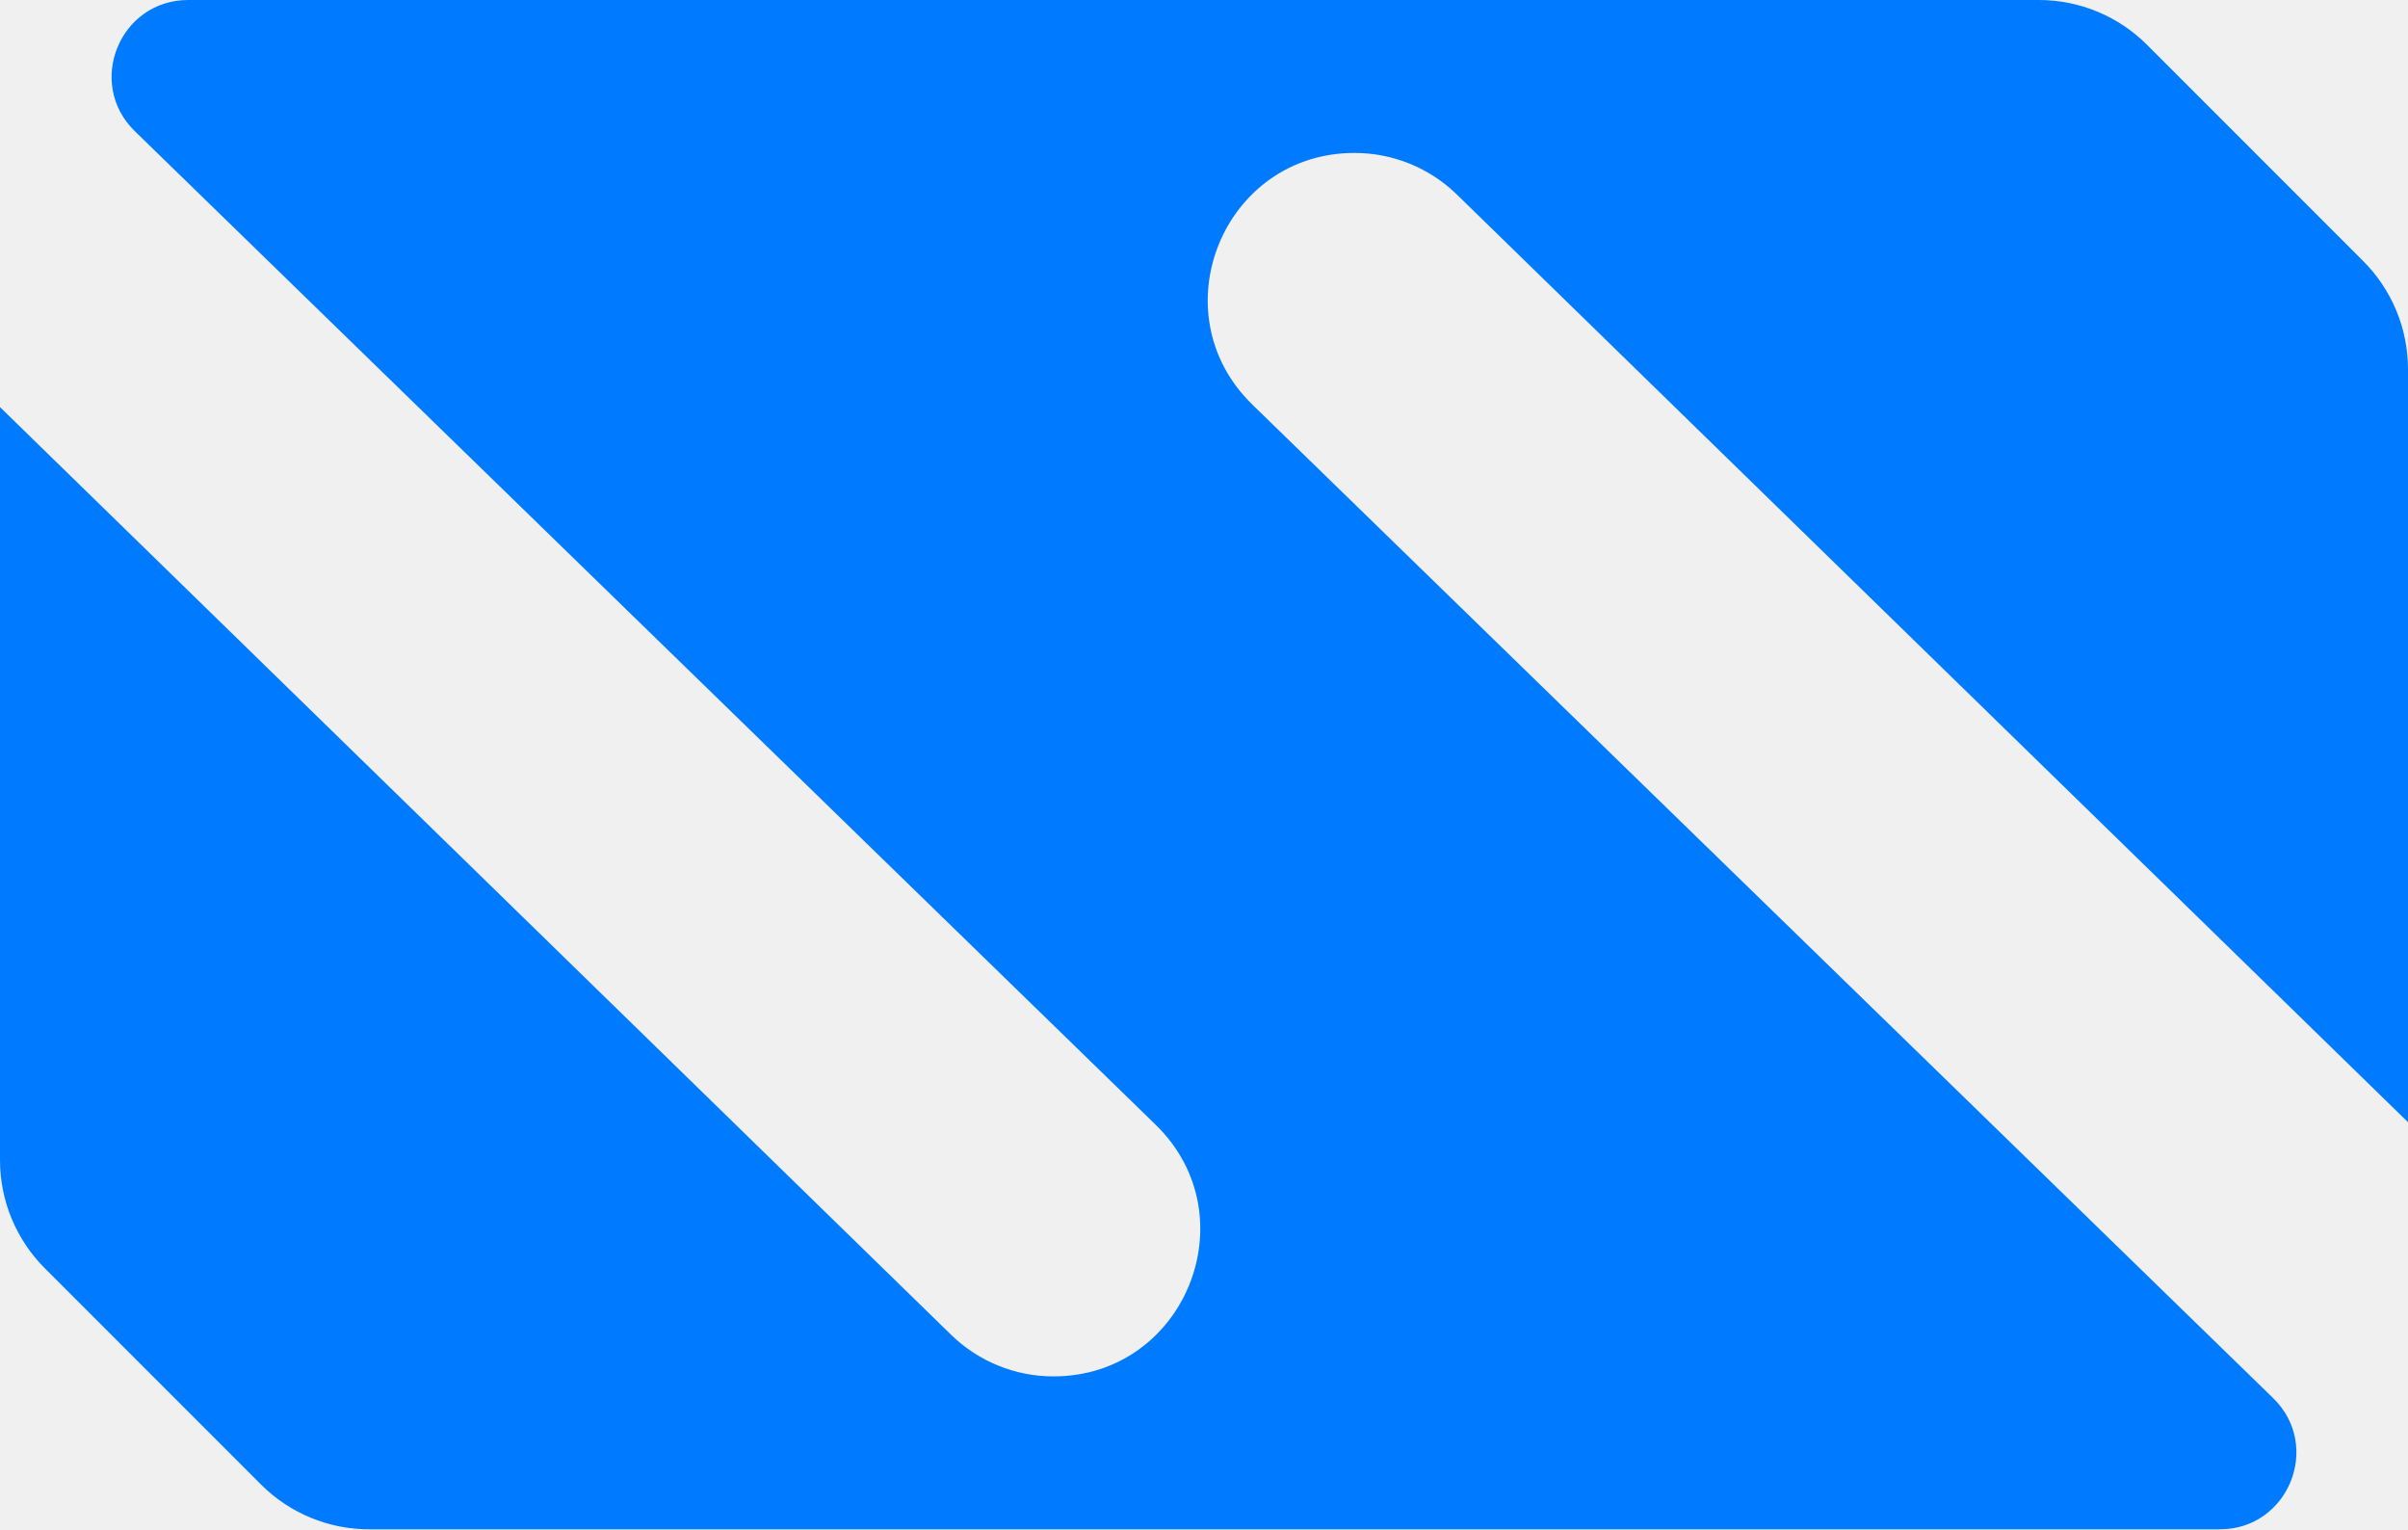
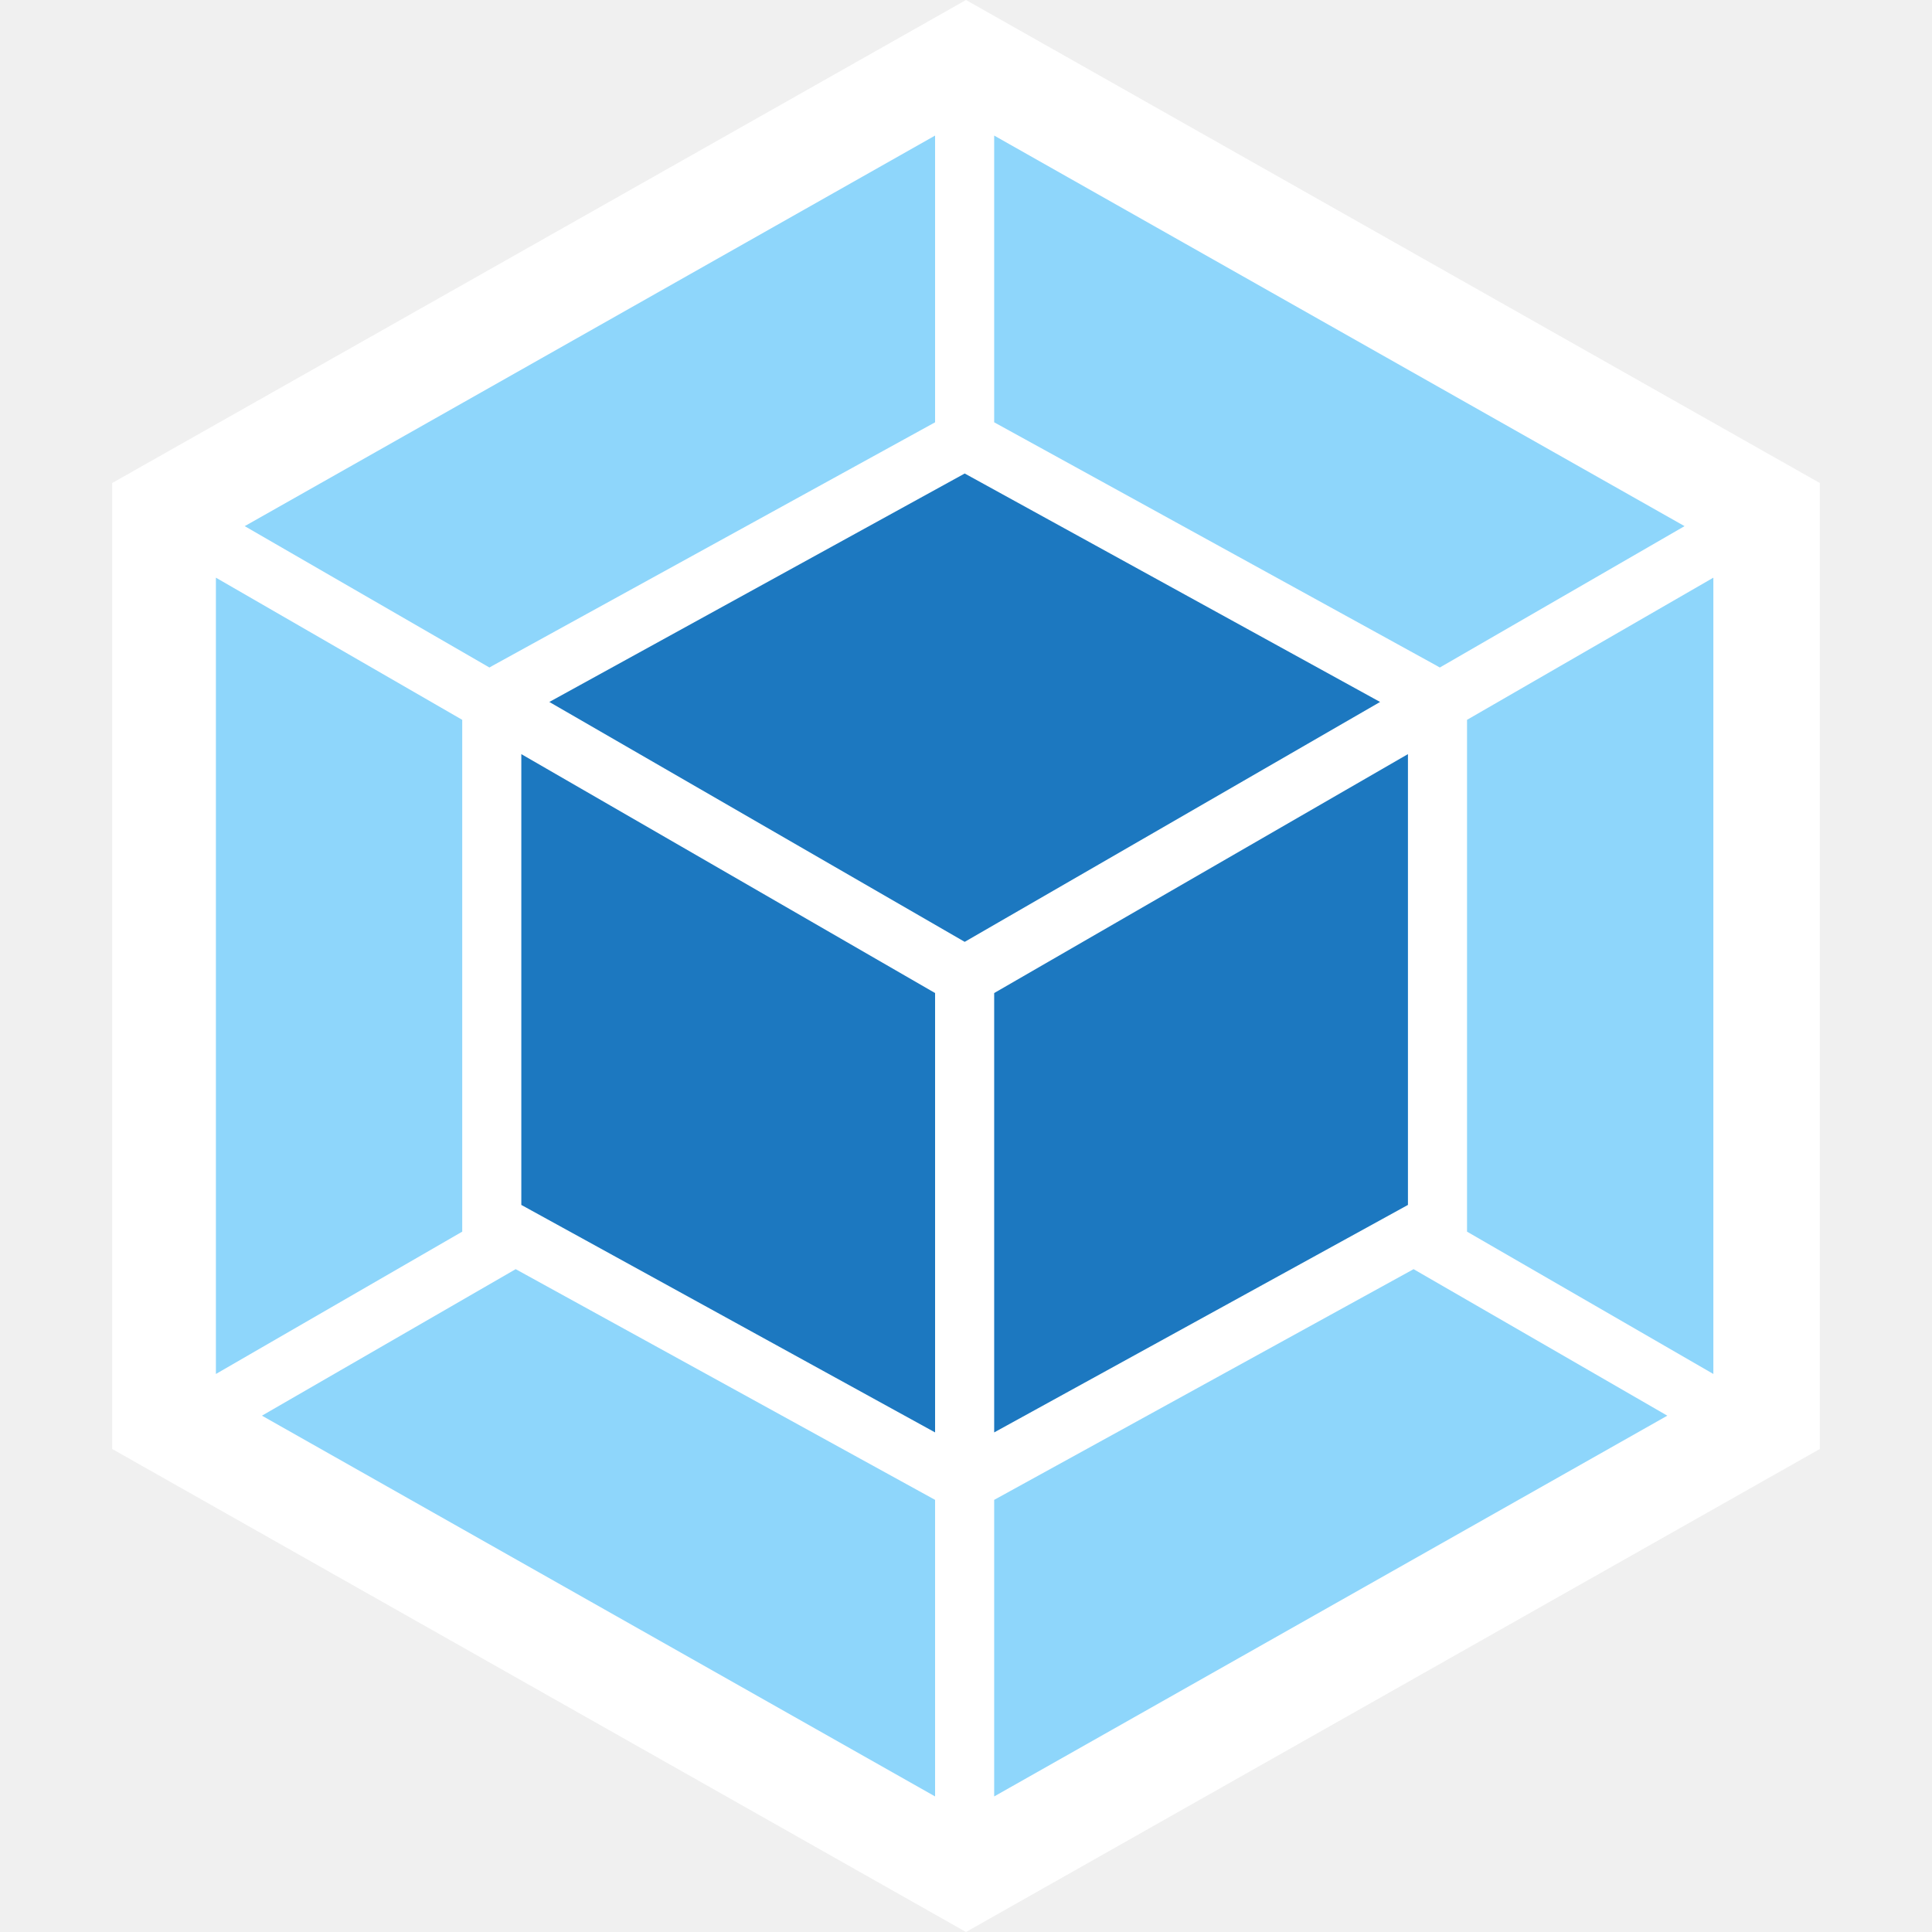
- <svg xmlns="http://www.w3.org/2000/svg" width="63" height="40" viewBox="0 0 63 40" fill="none">
-   <path d="M63 29.351L38.117 5.089C37.401 4.391 36.44 4 35.44 4C31.998 4 30.299 8.183 32.766 10.583L59.471 36.567C60.758 37.818 59.871 40 58.077 40H9.657C8.596 40 7.579 39.579 6.828 38.828L1.172 33.172C0.421 32.421 0 31.404 0 30.343V10.648L24.883 34.911C25.599 35.609 26.56 36 27.56 36C31.002 36 32.701 31.817 30.234 29.417L3.529 3.433C2.242 2.182 3.128 0 4.924 0L53.343 0C54.404 0 55.421 0.421 56.172 1.172L61.828 6.828C62.579 7.579 63 8.596 63 9.657V29.351Z" fill="#007BFF" />
+ <svg xmlns="http://www.w3.org/2000/svg" viewBox="0 0 1200 1200">
+   <path fill="#FFF" d="M600 0l530.3 300v600L600 1200 69.7 900V300z" />
+   <path fill="#8ED6FB" class="st1" d="M1035.6 879.3l-418.1 236.5V931.6L878 788.3l157.6 91zm28.6-25.9V358.8l-153 88.3V765l153 88.4zm-901.5 25.9l418.1 236.5V931.6L320.3 788.3l-157.6 91zm-28.6-25.9V358.8l153 88.3V765l-153 88.4zM152 326.8L580.8 84.2v178.1L306.1 413.4l-2.1 1.2-152-87.8zm894.3 0L617.5 84.2v178.1l274.7 151.1 2.1 1.2 152-87.8z" />
+   <path fill="#1C78C0" d="M580.8 889.7l-257-141.3v-280l257 148.4v272.9zm36.7 0l257-141.3v-280l-257 148.4v272.9zm-18.3-283.6zM341.2 436l258-141.9 258 141.9-258 149-258-149z" />
</svg>
